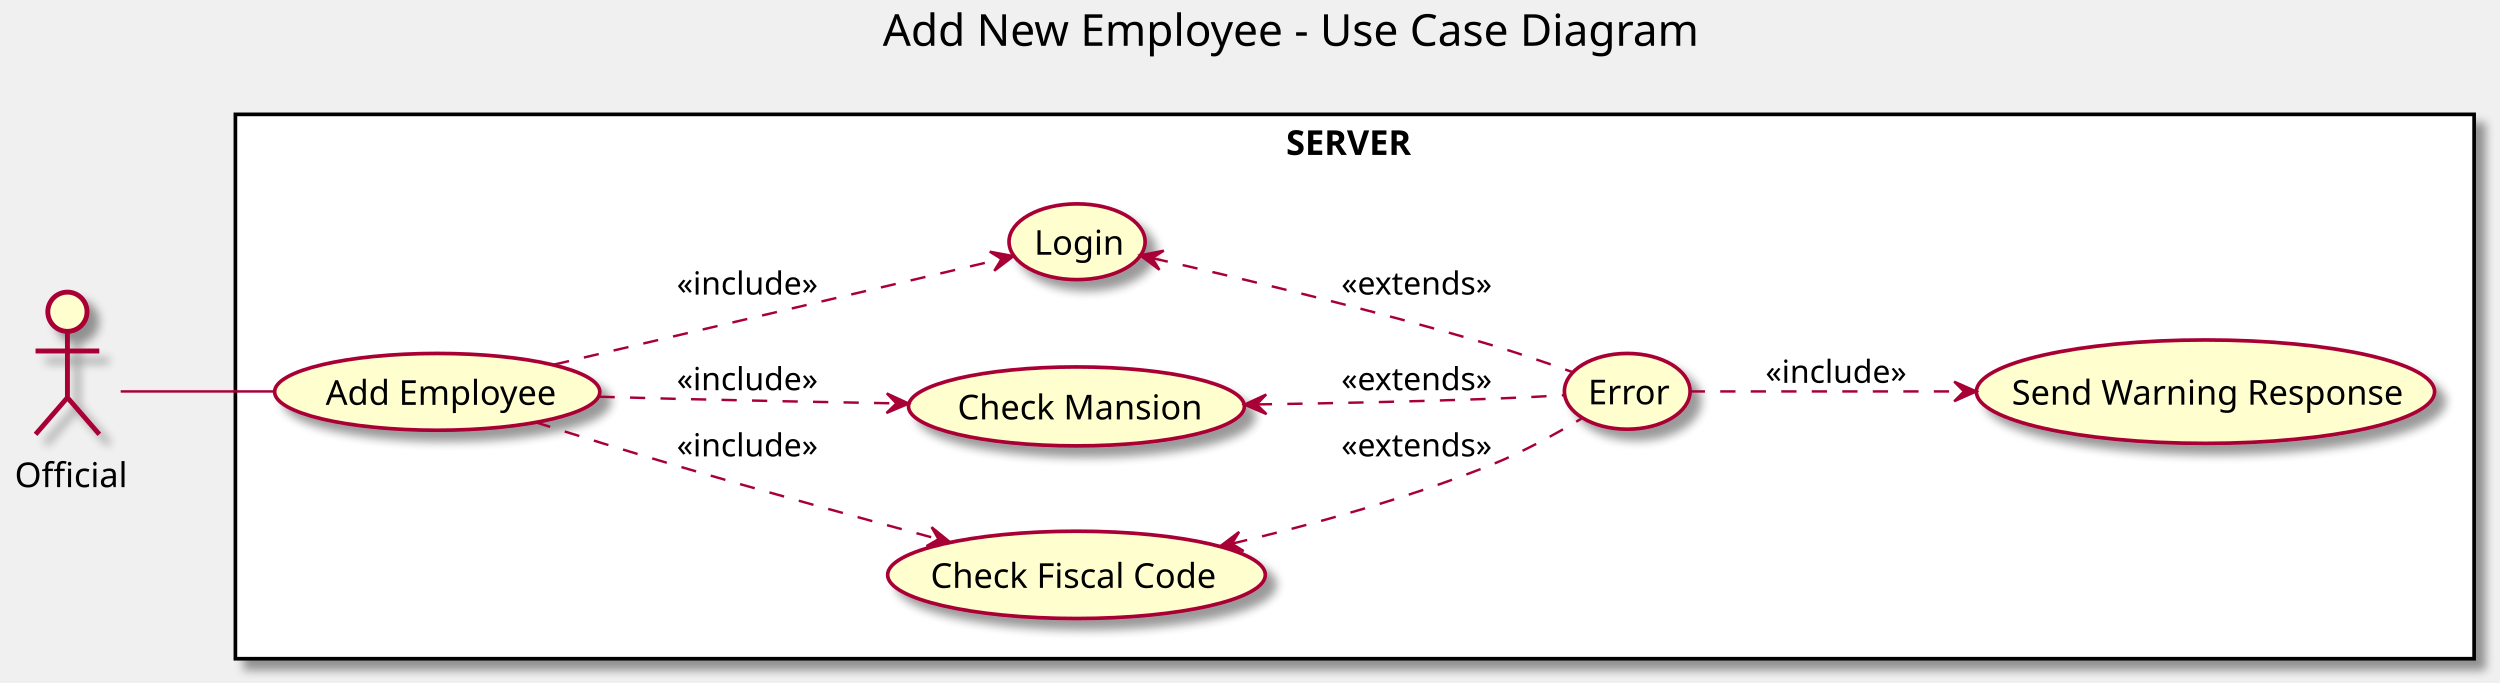
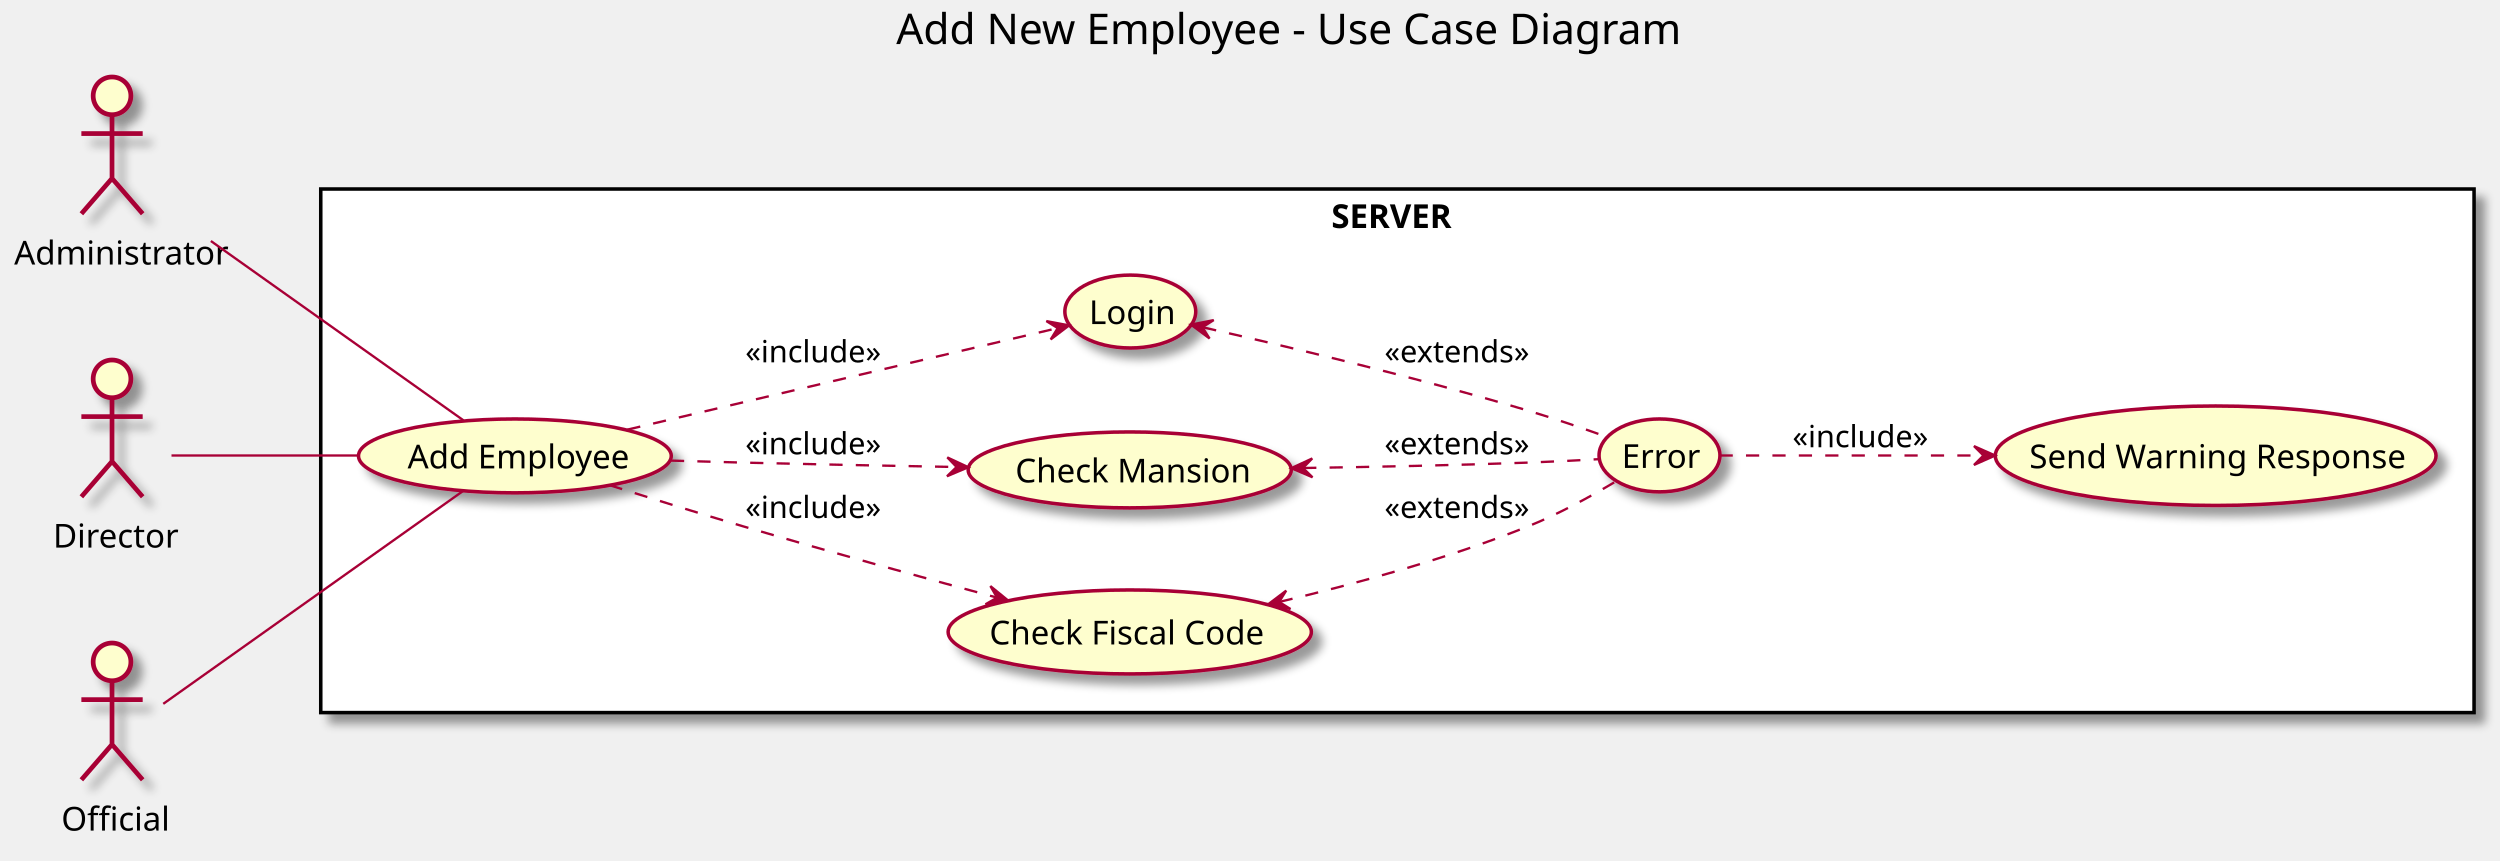
- <svg xmlns="http://www.w3.org/2000/svg" contentScriptType="application/ecmascript" contentStyleType="text/css" height="313.875px" preserveAspectRatio="none" style="width:1147px;height:313px;" version="1.1" viewBox="0 0 1147 313" width="1147.5px" zoomAndPan="magnify">
+ <svg xmlns="http://www.w3.org/2000/svg" contentScriptType="application/ecmascript" contentStyleType="text/css" height="456.25px" preserveAspectRatio="none" style="width:1325px;height:456px;" version="1.1" viewBox="0 0 1325 456" width="1325px" zoomAndPan="magnify">
  <defs>
-     <filter height="300%" id="fzh4n5w6f86az" width="300%" x="-1" y="-1">
-       <feGaussianBlur result="blurOut" stdDeviation="2.25" />
+     <filter height="300%" id="fk0qf5fybxjvb" width="300%" x="-1" y="-1">
+       <feGaussianBlur result="blurOut" stdDeviation="2.5" />
      <feColorMatrix in="blurOut" result="blurOut2" type="matrix" values="0 0 0 0 0 0 0 0 0 0 0 0 0 0 0 0 0 0 .4 0" />
-       <feOffset dx="4.5" dy="4.5" in="blurOut2" result="blurOut3" />
+       <feOffset dx="5.0" dy="5.0" in="blurOut2" result="blurOut3" />
      <feBlend in="SourceGraphic" in2="blurOut3" mode="normal" />
    </filter>
  </defs>
  <g>
-     <text fill="#000000" font-family="sans-serif" font-size="20.25" lengthAdjust="spacingAndGlyphs" textLength="363.375" x="405" y="21.021">Add New Employee - Use Case Diagram</text>
-     <rect fill="#FFFFFF" filter="url(#fzh4n5w6f86az)" height="249.75" style="stroke: #000000; stroke-width: 1.688;" width="1027.125" x="108" y="52.471" />
-     <text fill="#000000" font-family="sans-serif" font-size="15.75" font-weight="bold" lengthAdjust="spacingAndGlyphs" textLength="63" x="590.062" y="71.071">SERVER</text>
-     <ellipse cx="200.6" cy="179.778" fill="#FEFECE" filter="url(#fzh4n5w6f86az)" rx="74.6" ry="17.62" style="stroke: #A80036; stroke-width: 1.688;" />
-     <text fill="#000000" font-family="sans-serif" font-size="15.75" lengthAdjust="spacingAndGlyphs" textLength="102.375" x="149.413" y="185.746">Add Employee</text>
-     <ellipse cx="493.893" cy="263.749" fill="#FEFECE" filter="url(#fzh4n5w6f86az)" rx="86.643" ry="20.029" style="stroke: #A80036; stroke-width: 1.688;" />
-     <text fill="#000000" font-family="sans-serif" font-size="15.75" lengthAdjust="spacingAndGlyphs" textLength="133.875" x="426.955" y="269.717">Check Fiscal Code</text>
-     <ellipse cx="493.875" cy="186.458" fill="#FEFECE" filter="url(#fzh4n5w6f86az)" rx="77.063" ry="18.113" style="stroke: #A80036; stroke-width: 1.688;" />
-     <text fill="#000000" font-family="sans-serif" font-size="15.75" lengthAdjust="spacingAndGlyphs" textLength="109.125" x="439.313" y="192.426">Check Mansion</text>
-     <ellipse cx="494.155" cy="110.916" fill="#FEFECE" filter="url(#fzh4n5w6f86az)" rx="31.217" ry="17.383" style="stroke: #A80036; stroke-width: 1.688;" />
-     <text fill="#000000" font-family="sans-serif" font-size="15.75" lengthAdjust="spacingAndGlyphs" textLength="39.375" x="474.467" y="116.884">Login</text>
-     <ellipse cx="746.581" cy="179.541" fill="#FEFECE" filter="url(#fzh4n5w6f86az)" rx="28.831" ry="17.383" style="stroke: #A80036; stroke-width: 1.688;" />
-     <text fill="#000000" font-family="sans-serif" font-size="15.75" lengthAdjust="spacingAndGlyphs" textLength="36" x="728.581" y="185.509">Error</text>
-     <ellipse cx="1011.868" cy="179.694" fill="#FEFECE" filter="url(#fzh4n5w6f86az)" rx="105.118" ry="23.724" style="stroke: #A80036; stroke-width: 1.688;" />
-     <text fill="#000000" font-family="sans-serif" font-size="15.75" lengthAdjust="spacingAndGlyphs" textLength="177.75" x="922.993" y="185.662">Send Warning Response</text>
-     <ellipse cx="30.938" cy="143.033" fill="#FEFECE" filter="url(#fzh4n5w6f86az)" rx="9" ry="9" style="stroke: #A80036; stroke-width: 2.25;" />
-     <path d="M30.938,152.033 L30.938,182.408 M16.312,161.033 L45.562,161.033 M30.938,182.408 L16.312,199.283 M30.938,182.408 L45.562,199.283 " fill="none" filter="url(#fzh4n5w6f86az)" style="stroke: #A80036; stroke-width: 2.25;" />
-     <text fill="#000000" font-family="sans-serif" font-size="15.75" lengthAdjust="spacingAndGlyphs" textLength="48.375" x="6.75" y="223.508">Official</text>
-     <path d="M55.37,179.596 C73.722,179.596 100.36,179.596 125.768,179.596 " fill="none" id="Official-Add Employee" style="stroke: #A80036; stroke-width: 1.125;" />
-     <path d="M245.74,193.737 C265.183,199.916 288.372,207.15 309.375,213.346 C349.516,225.188 394.85,237.711 430.399,247.339 " fill="none" id="Add Employee-&gt;Check Fiscal Code" style="stroke: #A80036; stroke-width: 1.125; stroke-dasharray: 7.0,7.0;" />
-     <polygon fill="#A80036" points="436.019,248.859,427.42,241.871,430.589,247.39,425.07,250.558,436.019,248.859" style="stroke: #A80036; stroke-width: 1.125;" />
-     <text fill="#000000" font-family="sans-serif" font-size="14.625" lengthAdjust="spacingAndGlyphs" textLength="61.875" x="310.5" y="209.403">«include»</text>
-     <path d="M275.041,182.02 C286.531,182.364 298.275,182.694 309.375,182.971 C342.638,183.799 379.299,184.514 411.042,185.069 " fill="none" id="Add Employee-&gt;Check Mansion" style="stroke: #A80036; stroke-width: 1.125; stroke-dasharray: 7.0,7.0;" />
-     <polygon fill="#A80036" points="416.91,185.171,406.865,180.495,411.286,185.073,406.709,189.494,416.91,185.171" style="stroke: #A80036; stroke-width: 1.125;" />
-     <text fill="#000000" font-family="sans-serif" font-size="14.625" lengthAdjust="spacingAndGlyphs" textLength="61.875" x="310.5" y="179.028">«include»</text>
-     <path d="M254.265,167.248 C313.785,153.202 409.201,130.686 459.398,118.841 " fill="none" id="Add Employee-&gt;Login" style="stroke: #A80036; stroke-width: 1.125; stroke-dasharray: 7.0,7.0;" />
-     <polygon fill="#A80036" points="464.996,117.52,454.108,115.467,459.522,118.813,456.176,124.226,464.996,117.52" style="stroke: #A80036; stroke-width: 1.125;" />
-     <text fill="#000000" font-family="sans-serif" font-size="14.625" lengthAdjust="spacingAndGlyphs" textLength="61.875" x="310.5" y="135.153">«include»</text>
-     <path d="M528.956,118.484 C566.981,127.122 630.319,142.19 684,158.221 C696.529,161.963 710.293,166.702 721.6,170.767 " fill="none" id="Login&lt;-Error" style="stroke: #A80036; stroke-width: 1.125; stroke-dasharray: 7.0,7.0;" />
-     <polygon fill="#A80036" points="523.076,117.153,531.957,123.777,528.562,118.395,533.944,115,523.076,117.153" style="stroke: #A80036; stroke-width: 1.125;" />
-     <text fill="#000000" font-family="sans-serif" font-size="14.625" lengthAdjust="spacingAndGlyphs" textLength="67.5" x="615.375" y="135.153">«extends»</text>
-     <path d="M576.611,185.55 C609.921,185.053 648.812,184.253 684,182.971 C695.08,182.567 707.276,181.935 717.854,181.325 " fill="none" id="Check Mansion&lt;-Error" style="stroke: #A80036; stroke-width: 1.125; stroke-dasharray: 7.0,7.0;" />
-     <polygon fill="#A80036" points="570.888,185.634,581.077,189.986,576.512,185.552,580.946,180.987,570.888,185.634" style="stroke: #A80036; stroke-width: 1.125;" />
-     <text fill="#000000" font-family="sans-serif" font-size="14.625" lengthAdjust="spacingAndGlyphs" textLength="67.5" x="615.375" y="179.028">«extends»</text>
-     <path d="M565.408,249.387 C601.54,240.839 645.859,228.689 684,213.346 C698.429,207.542 713.757,199.104 725.478,192.117 " fill="none" id="Check Fiscal Code&lt;-Error" style="stroke: #A80036; stroke-width: 1.125; stroke-dasharray: 7.0,7.0;" />
-     <polygon fill="#A80036" points="559.682,250.727,570.566,252.8,565.159,249.445,568.514,244.037,559.682,250.727" style="stroke: #A80036; stroke-width: 1.125;" />
-     <text fill="#000000" font-family="sans-serif" font-size="14.625" lengthAdjust="spacingAndGlyphs" textLength="67.5" x="615.375" y="209.403">«extends»</text>
-     <path d="M775.237,179.596 C805.116,179.596 854.614,179.596 900.548,179.596 " fill="none" id="Error-&gt;Send Warning Response" style="stroke: #A80036; stroke-width: 1.125; stroke-dasharray: 7.0,7.0;" />
-     <polygon fill="#A80036" points="906.711,179.596,896.586,175.096,901.086,179.596,896.586,184.096,906.711,179.596" style="stroke: #A80036; stroke-width: 1.125;" />
-     <text fill="#000000" font-family="sans-serif" font-size="14.625" lengthAdjust="spacingAndGlyphs" textLength="61.875" x="810" y="175.653">«include»</text>
+     <text fill="#000000" font-family="sans-serif" font-size="22.5" lengthAdjust="spacingAndGlyphs" textLength="403.75" x="475" y="23.357">Add New Employee - Use Case Diagram</text>
+     <rect fill="#FFFFFF" filter="url(#fk0qf5fybxjvb)" height="277.5" style="stroke: #000000; stroke-width: 1.875;" width="1141.25" x="170" y="100.176" />
+     <text fill="#000000" font-family="sans-serif" font-size="17.5" font-weight="bold" lengthAdjust="spacingAndGlyphs" textLength="70" x="705.625" y="120.842">SERVER</text>
+     <ellipse cx="272.889" cy="241.629" fill="#FEFECE" filter="url(#fk0qf5fybxjvb)" rx="82.889" ry="19.578" style="stroke: #A80036; stroke-width: 1.875;" />
+     <text fill="#000000" font-family="sans-serif" font-size="17.5" lengthAdjust="spacingAndGlyphs" textLength="113.75" x="216.014" y="248.26">Add Employee</text>
+     <ellipse cx="598.769" cy="334.93" fill="#FEFECE" filter="url(#fk0qf5fybxjvb)" rx="96.269" ry="22.254" style="stroke: #A80036; stroke-width: 1.875;" />
+     <text fill="#000000" font-family="sans-serif" font-size="17.5" lengthAdjust="spacingAndGlyphs" textLength="148.75" x="524.394" y="341.56">Check Fiscal Code</text>
+     <ellipse cx="598.751" cy="249.051" fill="#FEFECE" filter="url(#fk0qf5fybxjvb)" rx="85.626" ry="20.125" style="stroke: #A80036; stroke-width: 1.875;" />
+     <text fill="#000000" font-family="sans-serif" font-size="17.5" lengthAdjust="spacingAndGlyphs" textLength="121.25" x="538.126" y="255.682">Check Mansion</text>
+     <ellipse cx="599.061" cy="165.115" fill="#FEFECE" filter="url(#fk0qf5fybxjvb)" rx="34.686" ry="19.315" style="stroke: #A80036; stroke-width: 1.875;" />
+     <text fill="#000000" font-family="sans-serif" font-size="17.5" lengthAdjust="spacingAndGlyphs" textLength="43.75" x="577.186" y="171.746">Login</text>
+     <ellipse cx="879.534" cy="241.365" fill="#FEFECE" filter="url(#fk0qf5fybxjvb)" rx="32.034" ry="19.315" style="stroke: #A80036; stroke-width: 1.875;" />
+     <text fill="#000000" font-family="sans-serif" font-size="17.5" lengthAdjust="spacingAndGlyphs" textLength="40" x="859.534" y="247.996">Error</text>
+     <ellipse cx="1174.298" cy="241.535" fill="#FEFECE" filter="url(#fk0qf5fybxjvb)" rx="116.798" ry="26.36" style="stroke: #A80036; stroke-width: 1.875;" />
+     <text fill="#000000" font-family="sans-serif" font-size="17.5" lengthAdjust="spacingAndGlyphs" textLength="197.5" x="1075.548" y="248.166">Send Warning Response</text>
+     <ellipse cx="59.375" cy="50.801" fill="#FEFECE" filter="url(#fk0qf5fybxjvb)" rx="10" ry="10" style="stroke: #A80036; stroke-width: 2.5;" />
+     <path d="M59.375,60.801 L59.375,94.551 M43.125,70.801 L75.625,70.801 M59.375,94.551 L43.125,113.301 M59.375,94.551 L75.625,113.301 " fill="none" filter="url(#fk0qf5fybxjvb)" style="stroke: #A80036; stroke-width: 2.5;" />
+     <text fill="#000000" font-family="sans-serif" font-size="17.5" lengthAdjust="spacingAndGlyphs" textLength="103.75" x="7.5" y="140.217">Administrator</text>
+     <ellipse cx="59.375" cy="200.801" fill="#FEFECE" filter="url(#fk0qf5fybxjvb)" rx="10" ry="10" style="stroke: #A80036; stroke-width: 2.5;" />
+     <path d="M59.375,210.801 L59.375,244.551 M43.125,220.801 L75.625,220.801 M59.375,244.551 L43.125,263.301 M59.375,244.551 L75.625,263.301 " fill="none" filter="url(#fk0qf5fybxjvb)" style="stroke: #A80036; stroke-width: 2.5;" />
+     <text fill="#000000" font-family="sans-serif" font-size="17.5" lengthAdjust="spacingAndGlyphs" textLength="62.5" x="28.125" y="290.217">Director</text>
+     <ellipse cx="59.375" cy="350.801" fill="#FEFECE" filter="url(#fk0qf5fybxjvb)" rx="10" ry="10" style="stroke: #A80036; stroke-width: 2.5;" />
+     <path d="M59.375,360.801 L59.375,394.551 M43.125,370.801 L75.625,370.801 M59.375,394.551 L43.125,413.301 M59.375,394.551 L75.625,413.301 " fill="none" filter="url(#fk0qf5fybxjvb)" style="stroke: #A80036; stroke-width: 2.5;" />
+     <text fill="#000000" font-family="sans-serif" font-size="17.5" lengthAdjust="spacingAndGlyphs" textLength="53.75" x="32.5" y="440.217">Official</text>
+     <path d="M90.892,241.426 C116.676,241.426 154.96,241.426 189.685,241.426 " fill="none" id="Director-Add Employee" style="stroke: #A80036; stroke-width: 1.25;" />
+     <path d="M111.763,127.737 C154.012,157.737 212.279,199.109 245.62,222.783 " fill="none" id="Administrator-Add Employee" style="stroke: #A80036; stroke-width: 1.25;" />
+     <path d="M86.528,373.033 C127.073,344.244 205.085,288.851 245.76,259.969 " fill="none" id="Official-Add Employee" style="stroke: #A80036; stroke-width: 1.25;" />
+     <path d="M323.045,257.138 C344.647,264.003 370.414,272.042 393.75,278.926 C438.351,292.083 488.723,305.998 528.221,316.696 " fill="none" id="Add Employee-&gt;Check Fiscal Code" style="stroke: #A80036; stroke-width: 1.25; stroke-dasharray: 7.0,7.0;" />
+     <polygon fill="#A80036" points="534.465,318.385,524.911,310.62,528.432,316.753,522.3,320.274,534.465,318.385" style="stroke: #A80036; stroke-width: 1.25;" />
+     <text fill="#000000" font-family="sans-serif" font-size="16.25" lengthAdjust="spacingAndGlyphs" textLength="68.75" x="395" y="274.545">«include»</text>
+     <path d="M355.601,244.119 C368.368,244.502 381.416,244.868 393.75,245.176 C430.709,246.096 471.444,246.891 506.714,247.507 " fill="none" id="Add Employee-&gt;Check Mansion" style="stroke: #A80036; stroke-width: 1.25; stroke-dasharray: 7.0,7.0;" />
+     <polygon fill="#A80036" points="513.234,247.621,502.073,242.425,506.985,247.512,501.898,252.424,513.234,247.621" style="stroke: #A80036; stroke-width: 1.25;" />
+     <text fill="#000000" font-family="sans-serif" font-size="16.25" lengthAdjust="spacingAndGlyphs" textLength="68.75" x="395" y="240.795">«include»</text>
+     <path d="M332.516,227.706 C398.65,212.1 504.668,187.082 560.442,173.921 " fill="none" id="Add Employee-&gt;Login" style="stroke: #A80036; stroke-width: 1.25; stroke-dasharray: 7.0,7.0;" />
+     <polygon fill="#A80036" points="566.663,172.453,554.565,170.172,560.58,173.889,556.862,179.904,566.663,172.453" style="stroke: #A80036; stroke-width: 1.25;" />
+     <text fill="#000000" font-family="sans-serif" font-size="16.25" lengthAdjust="spacingAndGlyphs" textLength="68.75" x="395" y="192.045">«include»</text>
+     <path d="M637.729,173.523 C679.979,183.122 750.355,199.863 810,217.676 C823.921,221.833 839.215,227.1 851.778,231.616 " fill="none" id="Login&lt;-Error" style="stroke: #A80036; stroke-width: 1.25; stroke-dasharray: 7.0,7.0;" />
+     <polygon fill="#A80036" points="631.195,172.044,641.063,179.405,637.291,173.425,643.271,169.652,631.195,172.044" style="stroke: #A80036; stroke-width: 1.25;" />
+     <text fill="#000000" font-family="sans-serif" font-size="16.25" lengthAdjust="spacingAndGlyphs" textLength="75" x="733.75" y="192.045">«extends»</text>
+     <path d="M690.679,248.042 C727.69,247.489 770.903,246.601 810,245.176 C822.311,244.727 835.862,244.024 847.615,243.347 " fill="none" id="Check Mansion&lt;-Error" style="stroke: #A80036; stroke-width: 1.25; stroke-dasharray: 7.0,7.0;" />
+     <polygon fill="#A80036" points="684.32,248.135,695.642,252.97,690.569,248.043,695.496,242.971,684.32,248.135" style="stroke: #A80036; stroke-width: 1.25;" />
+     <text fill="#000000" font-family="sans-serif" font-size="16.25" lengthAdjust="spacingAndGlyphs" textLength="75" x="733.75" y="240.795">«extends»</text>
+     <path d="M678.231,318.971 C718.378,309.473 767.621,295.973 810,278.926 C826.033,272.477 843.064,263.102 856.086,255.338 " fill="none" id="Check Fiscal Code&lt;-Error" style="stroke: #A80036; stroke-width: 1.25; stroke-dasharray: 7.0,7.0;" />
+     <polygon fill="#A80036" points="671.869,320.461,683.962,322.765,677.954,319.036,681.683,313.028,671.869,320.461" style="stroke: #A80036; stroke-width: 1.25;" />
+     <text fill="#000000" font-family="sans-serif" font-size="16.25" lengthAdjust="spacingAndGlyphs" textLength="75" x="733.75" y="274.545">«extends»</text>
+     <path d="M911.375,241.426 C944.574,241.426 999.571,241.426 1050.609,241.426 " fill="none" id="Error-&gt;Send Warning Response" style="stroke: #A80036; stroke-width: 1.25; stroke-dasharray: 7.0,7.0;" />
+     <polygon fill="#A80036" points="1057.456,241.426,1046.206,236.426,1051.206,241.426,1046.206,246.426,1057.456,241.426" style="stroke: #A80036; stroke-width: 1.25;" />
+     <text fill="#000000" font-family="sans-serif" font-size="16.25" lengthAdjust="spacingAndGlyphs" textLength="68.75" x="950" y="237.045">«include»</text>
  </g>
</svg>
